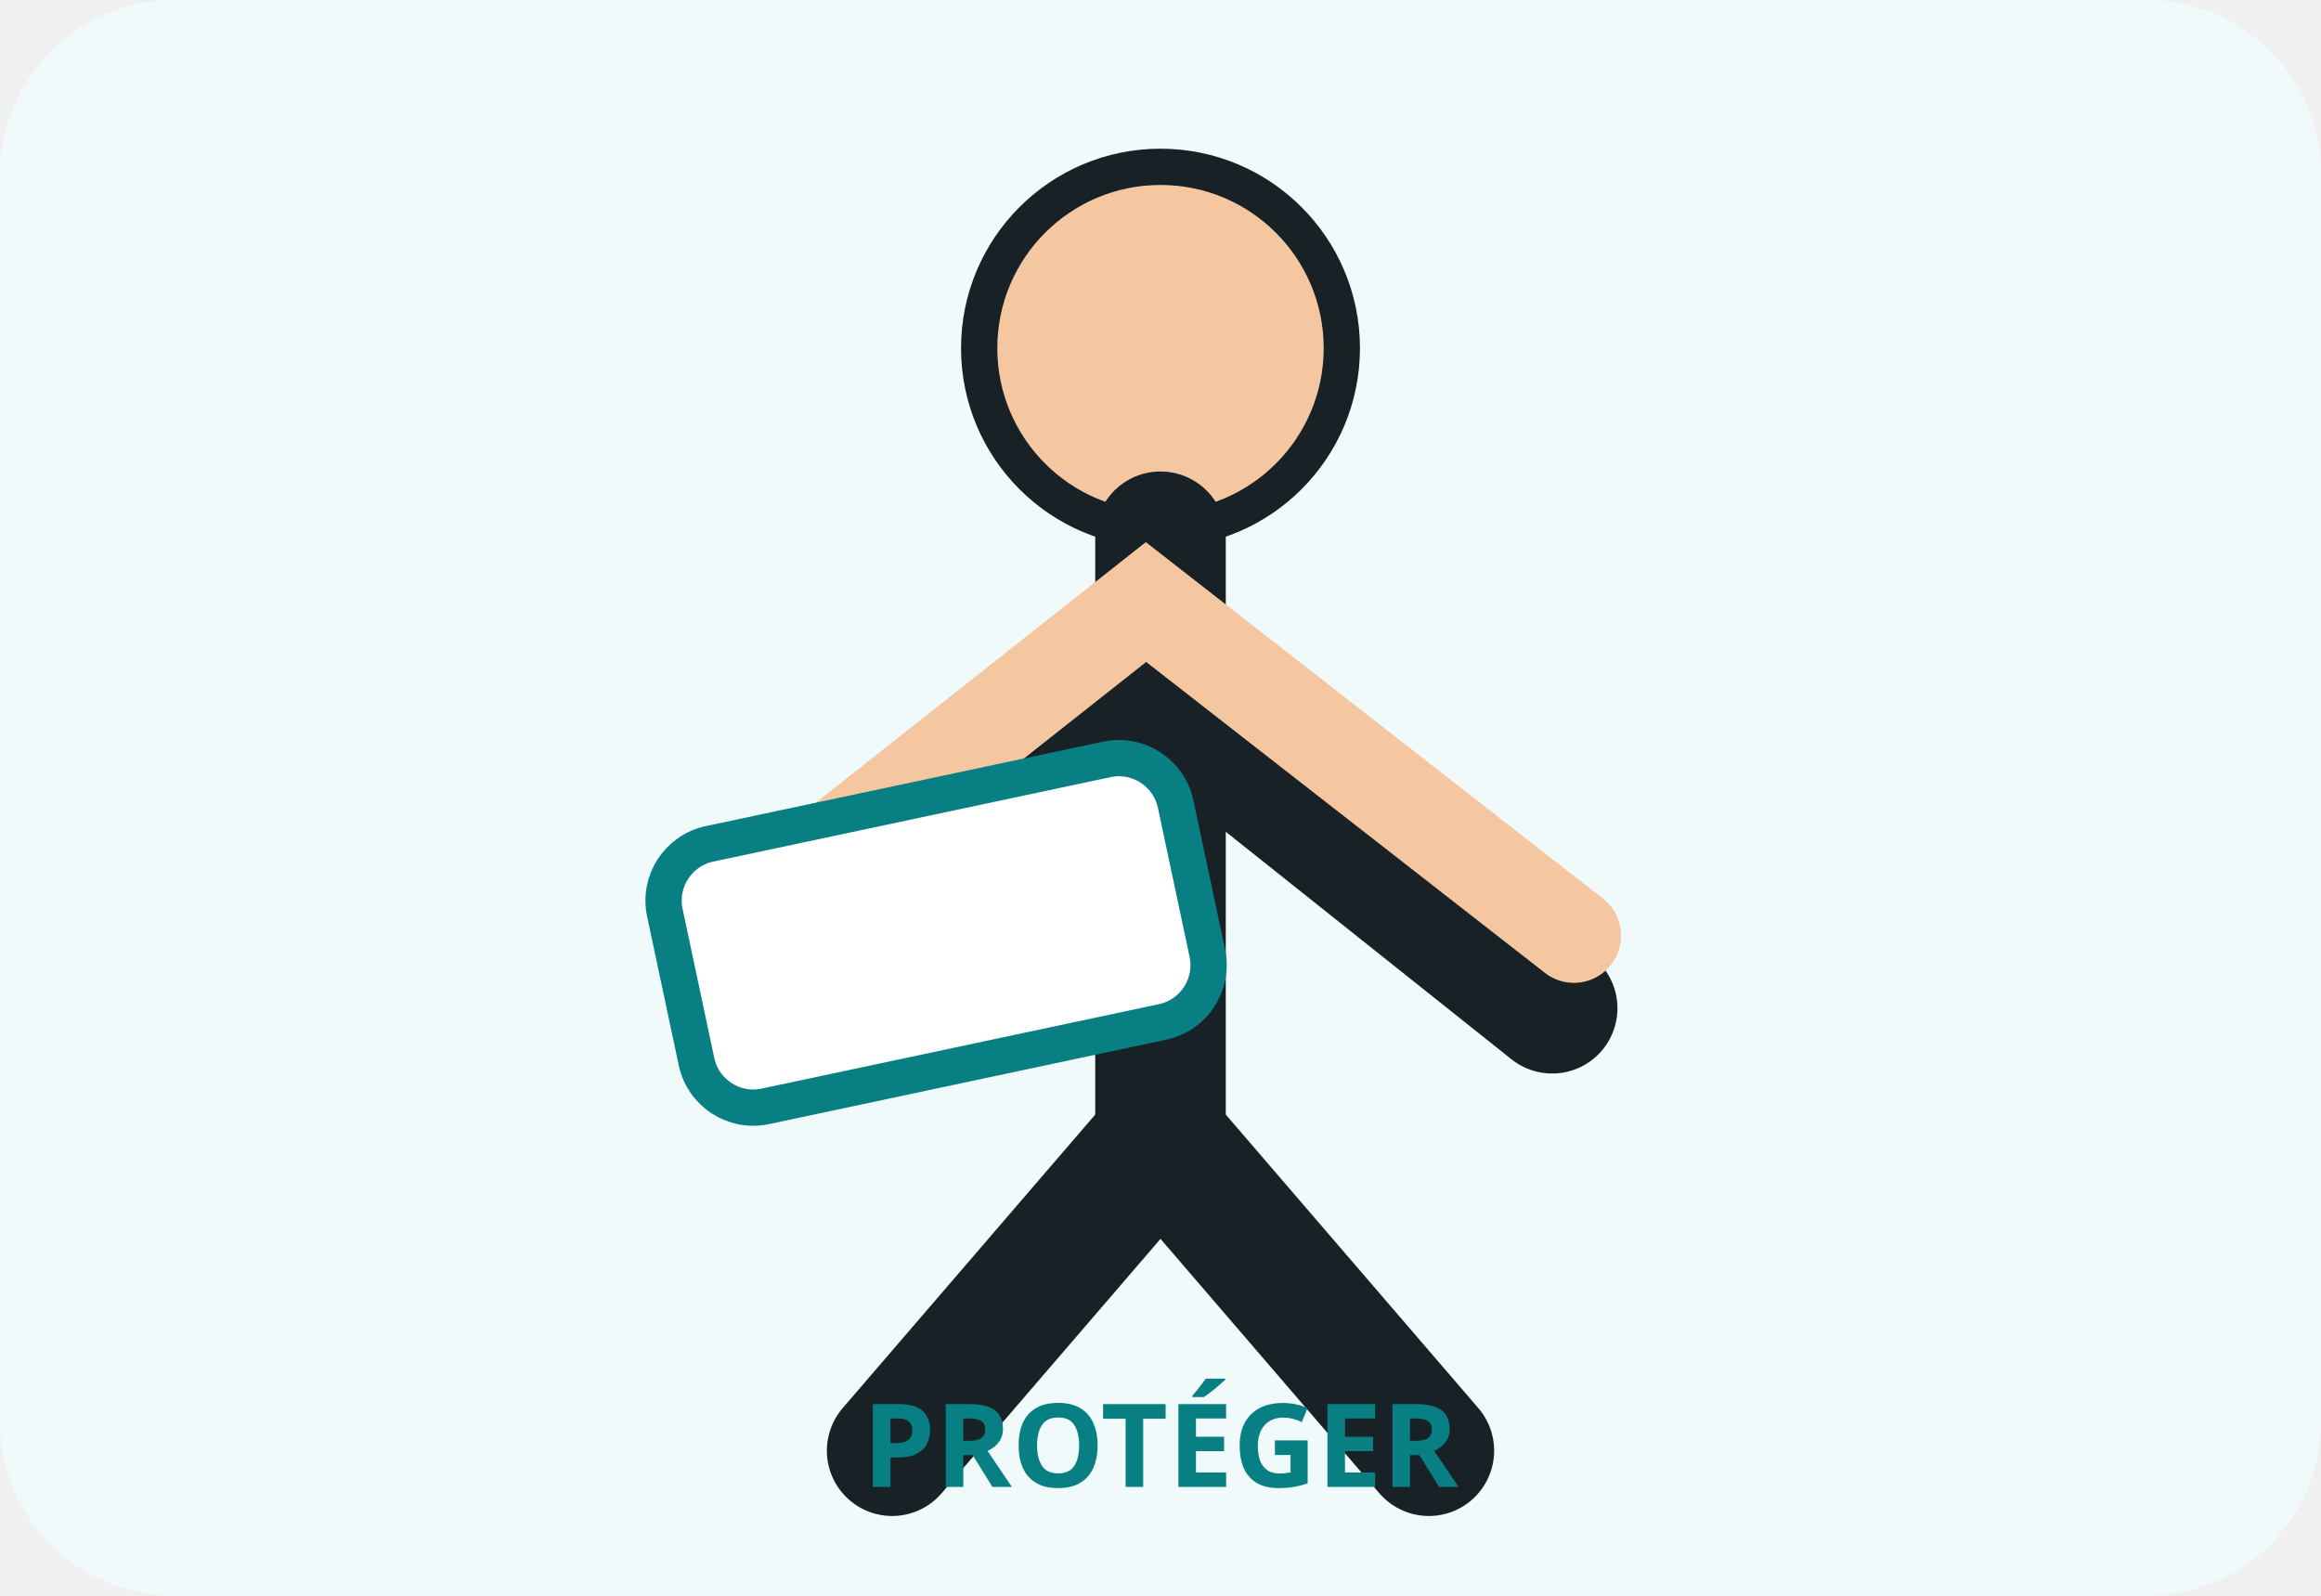
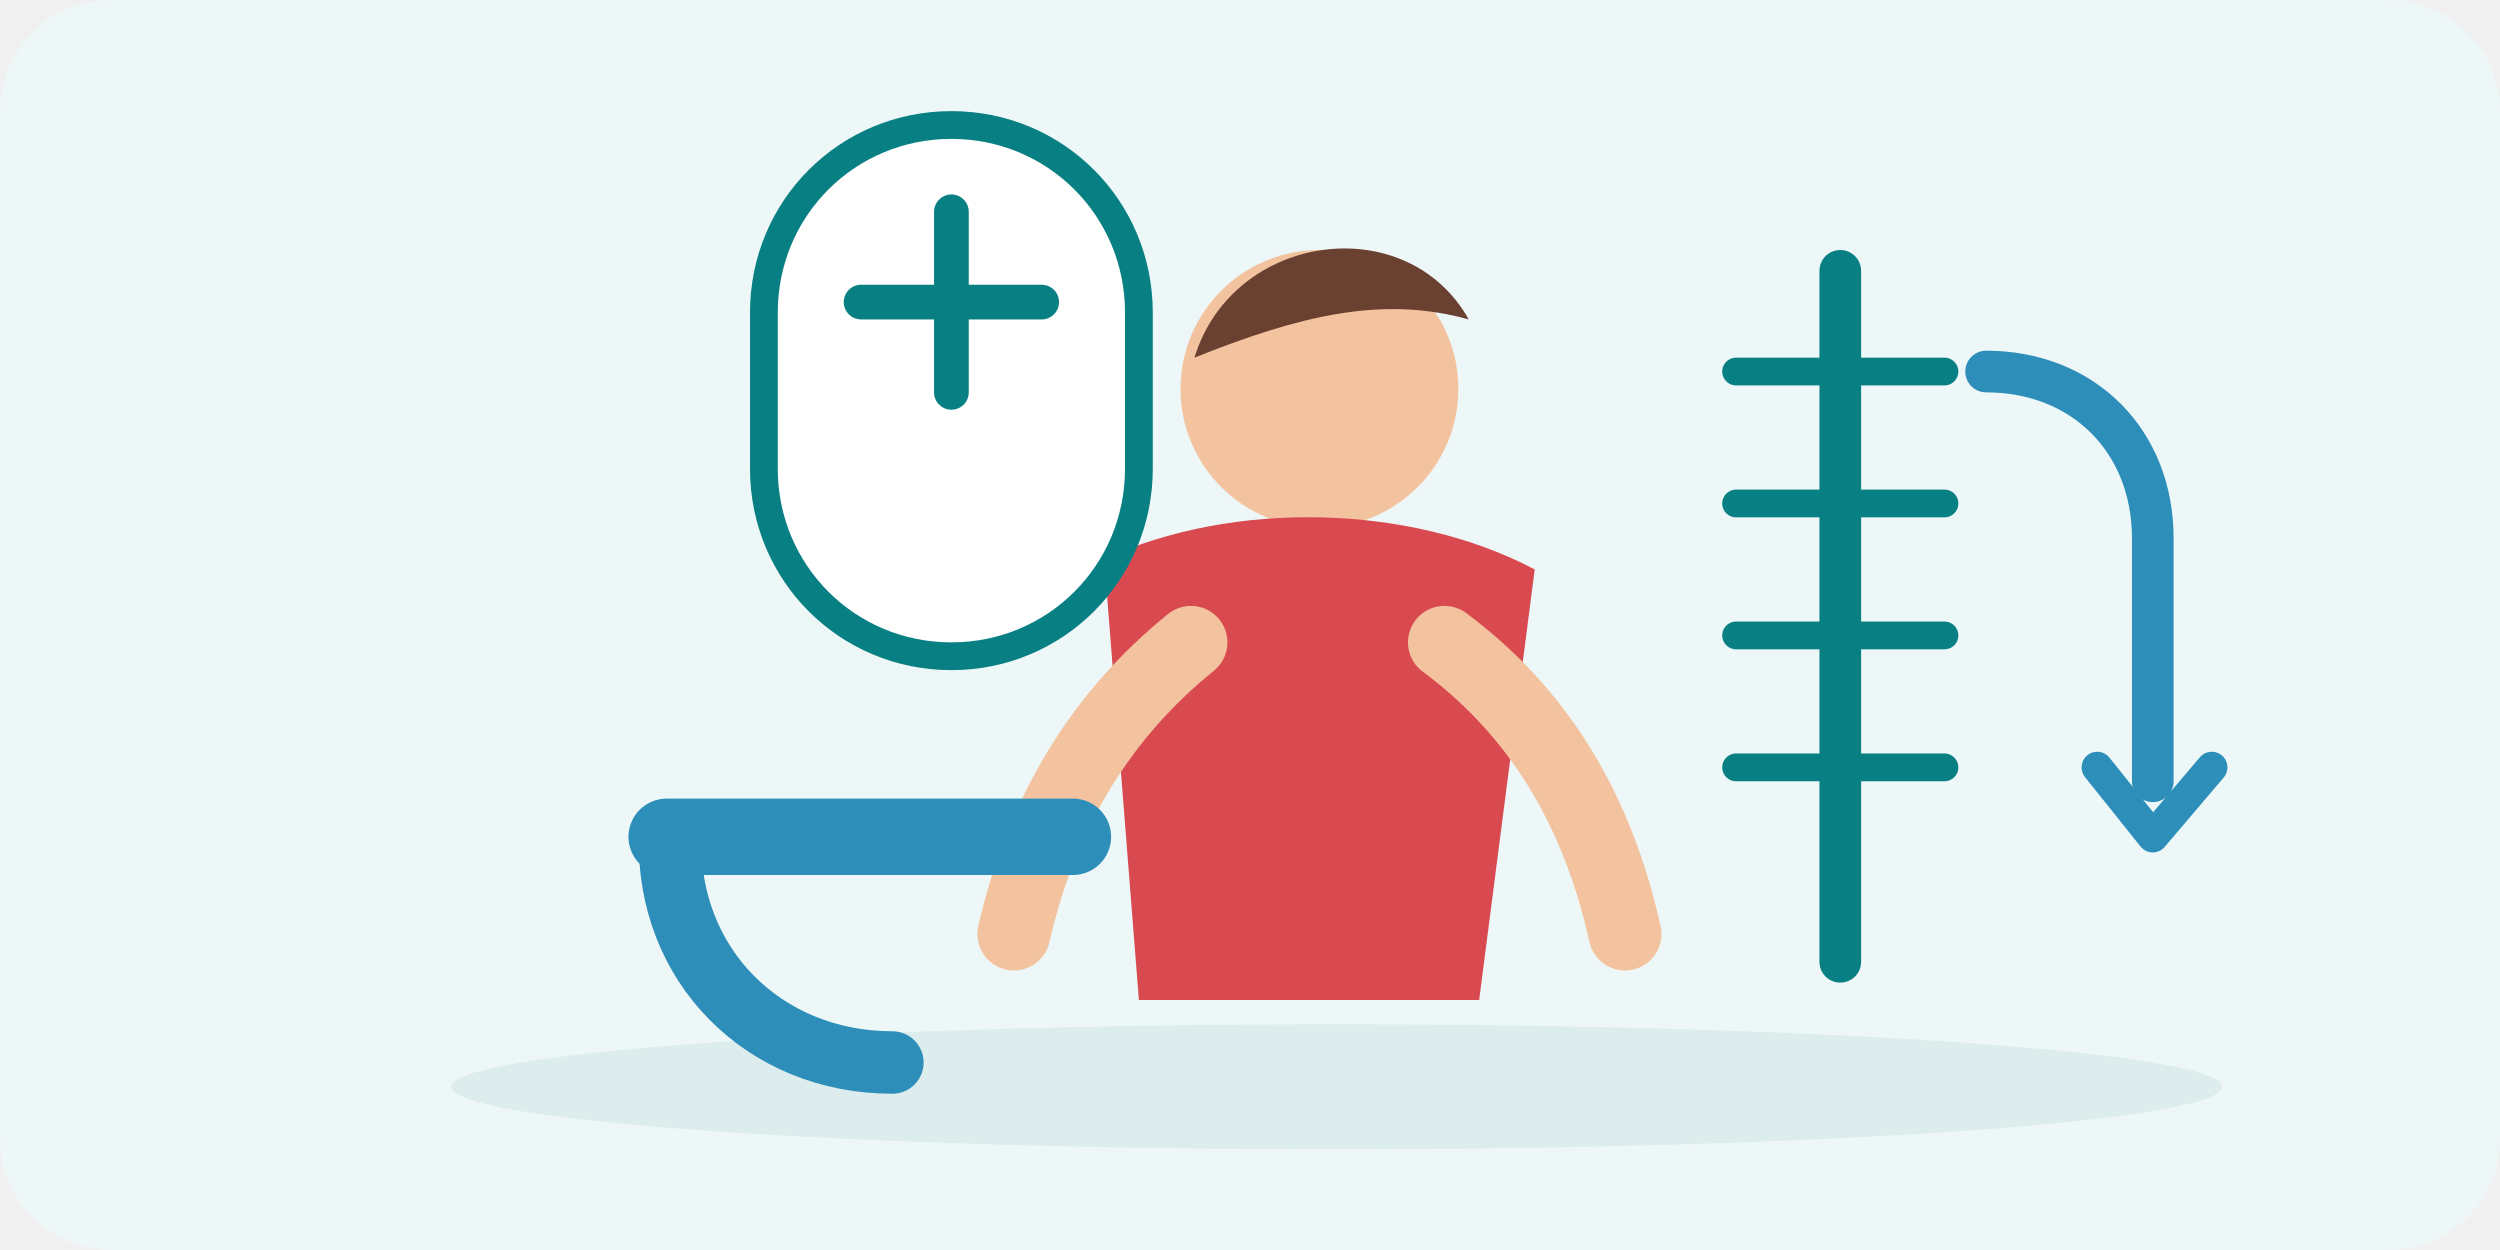
- <svg xmlns="http://www.w3.org/2000/svg" viewBox="0 0 320 220">
-   <rect width="320" height="220" rx="24" fill="#F1FAFA" />
-   <circle cx="160" cy="48" r="25" fill="#F4C7A1" stroke="#172126" stroke-width="5" />
-   <path d="M160 74v83M160 96l-54 43M160 96l54 43" stroke="#172126" stroke-width="18" stroke-linecap="round" />
-   <path d="M101 128l57-45 59 46" fill="none" stroke="#F4C7A1" stroke-width="13" stroke-linecap="round" />
-   <rect x="90" y="118" width="72" height="37" rx="8" fill="#fff" stroke="#087F83" stroke-width="5" transform="rotate(-12 90 118)" />
-   <path d="M160 157l-37 43M160 157l37 43" stroke="#172126" stroke-width="18" stroke-linecap="round" />
-   <text x="160" y="205" text-anchor="middle" font-family="sans-serif" font-size="16" font-weight="700" fill="#087F83">PROTÉGER</text>
+ <svg xmlns="http://www.w3.org/2000/svg" viewBox="0 0 720 360">
+   <rect width="720" height="360" rx="32" fill="#EEF7F7" />
+   <ellipse cx="385" cy="313" rx="255" ry="18" fill="#DDECEC" />
+   <circle cx="380" cy="112" r="40" fill="#F3C39F" />
+   <path d="M344 103c11-36 61-43 79-11-25-7-49-1-79 11z" fill="#6A4031" />
+   <path d="M318 161c37-17 88-16 124 3l-16 124H328z" fill="#D94A50" />
+   <path d="M343 185c-26 21-43 49-51 84" fill="none" stroke="#F3C39F" stroke-width="21" stroke-linecap="round" />
+   <path d="M416 185c27 20 44 48 52 84" fill="none" stroke="#F3C39F" stroke-width="21" stroke-linecap="round" />
+   <path d="M220 90c0-30 24-54 54-54s54 24 54 54v45c0 30-24 54-54 54s-54-24-54-54z" fill="#FFFFFF" stroke="#087F83" stroke-width="8" />
+   <path d="M248 87h52M274 61v52" stroke="#087F83" stroke-width="10" stroke-linecap="round" />
+   <path d="M192 241h117" stroke="#2D8EBA" stroke-width="22" stroke-linecap="round" />
+   <path d="M193 241c-1 37 27 65 64 65" fill="none" stroke="#2D8EBA" stroke-width="18" stroke-linecap="round" />
+   <path d="M530 78v199" stroke="#087F83" stroke-width="12" stroke-linecap="round" />
+   <path d="M500 107h60M500 145h60M500 183h60M500 221h60" stroke="#087F83" stroke-width="8" stroke-linecap="round" />
+   <path d="M572 107c28 0 48 20 48 48v70" fill="none" stroke="#2D8EBA" stroke-width="12" stroke-linecap="round" />
+   <path d="M604 221l16 20 17-20" fill="none" stroke="#2D8EBA" stroke-width="9" stroke-linecap="round" stroke-linejoin="round" />
</svg>
